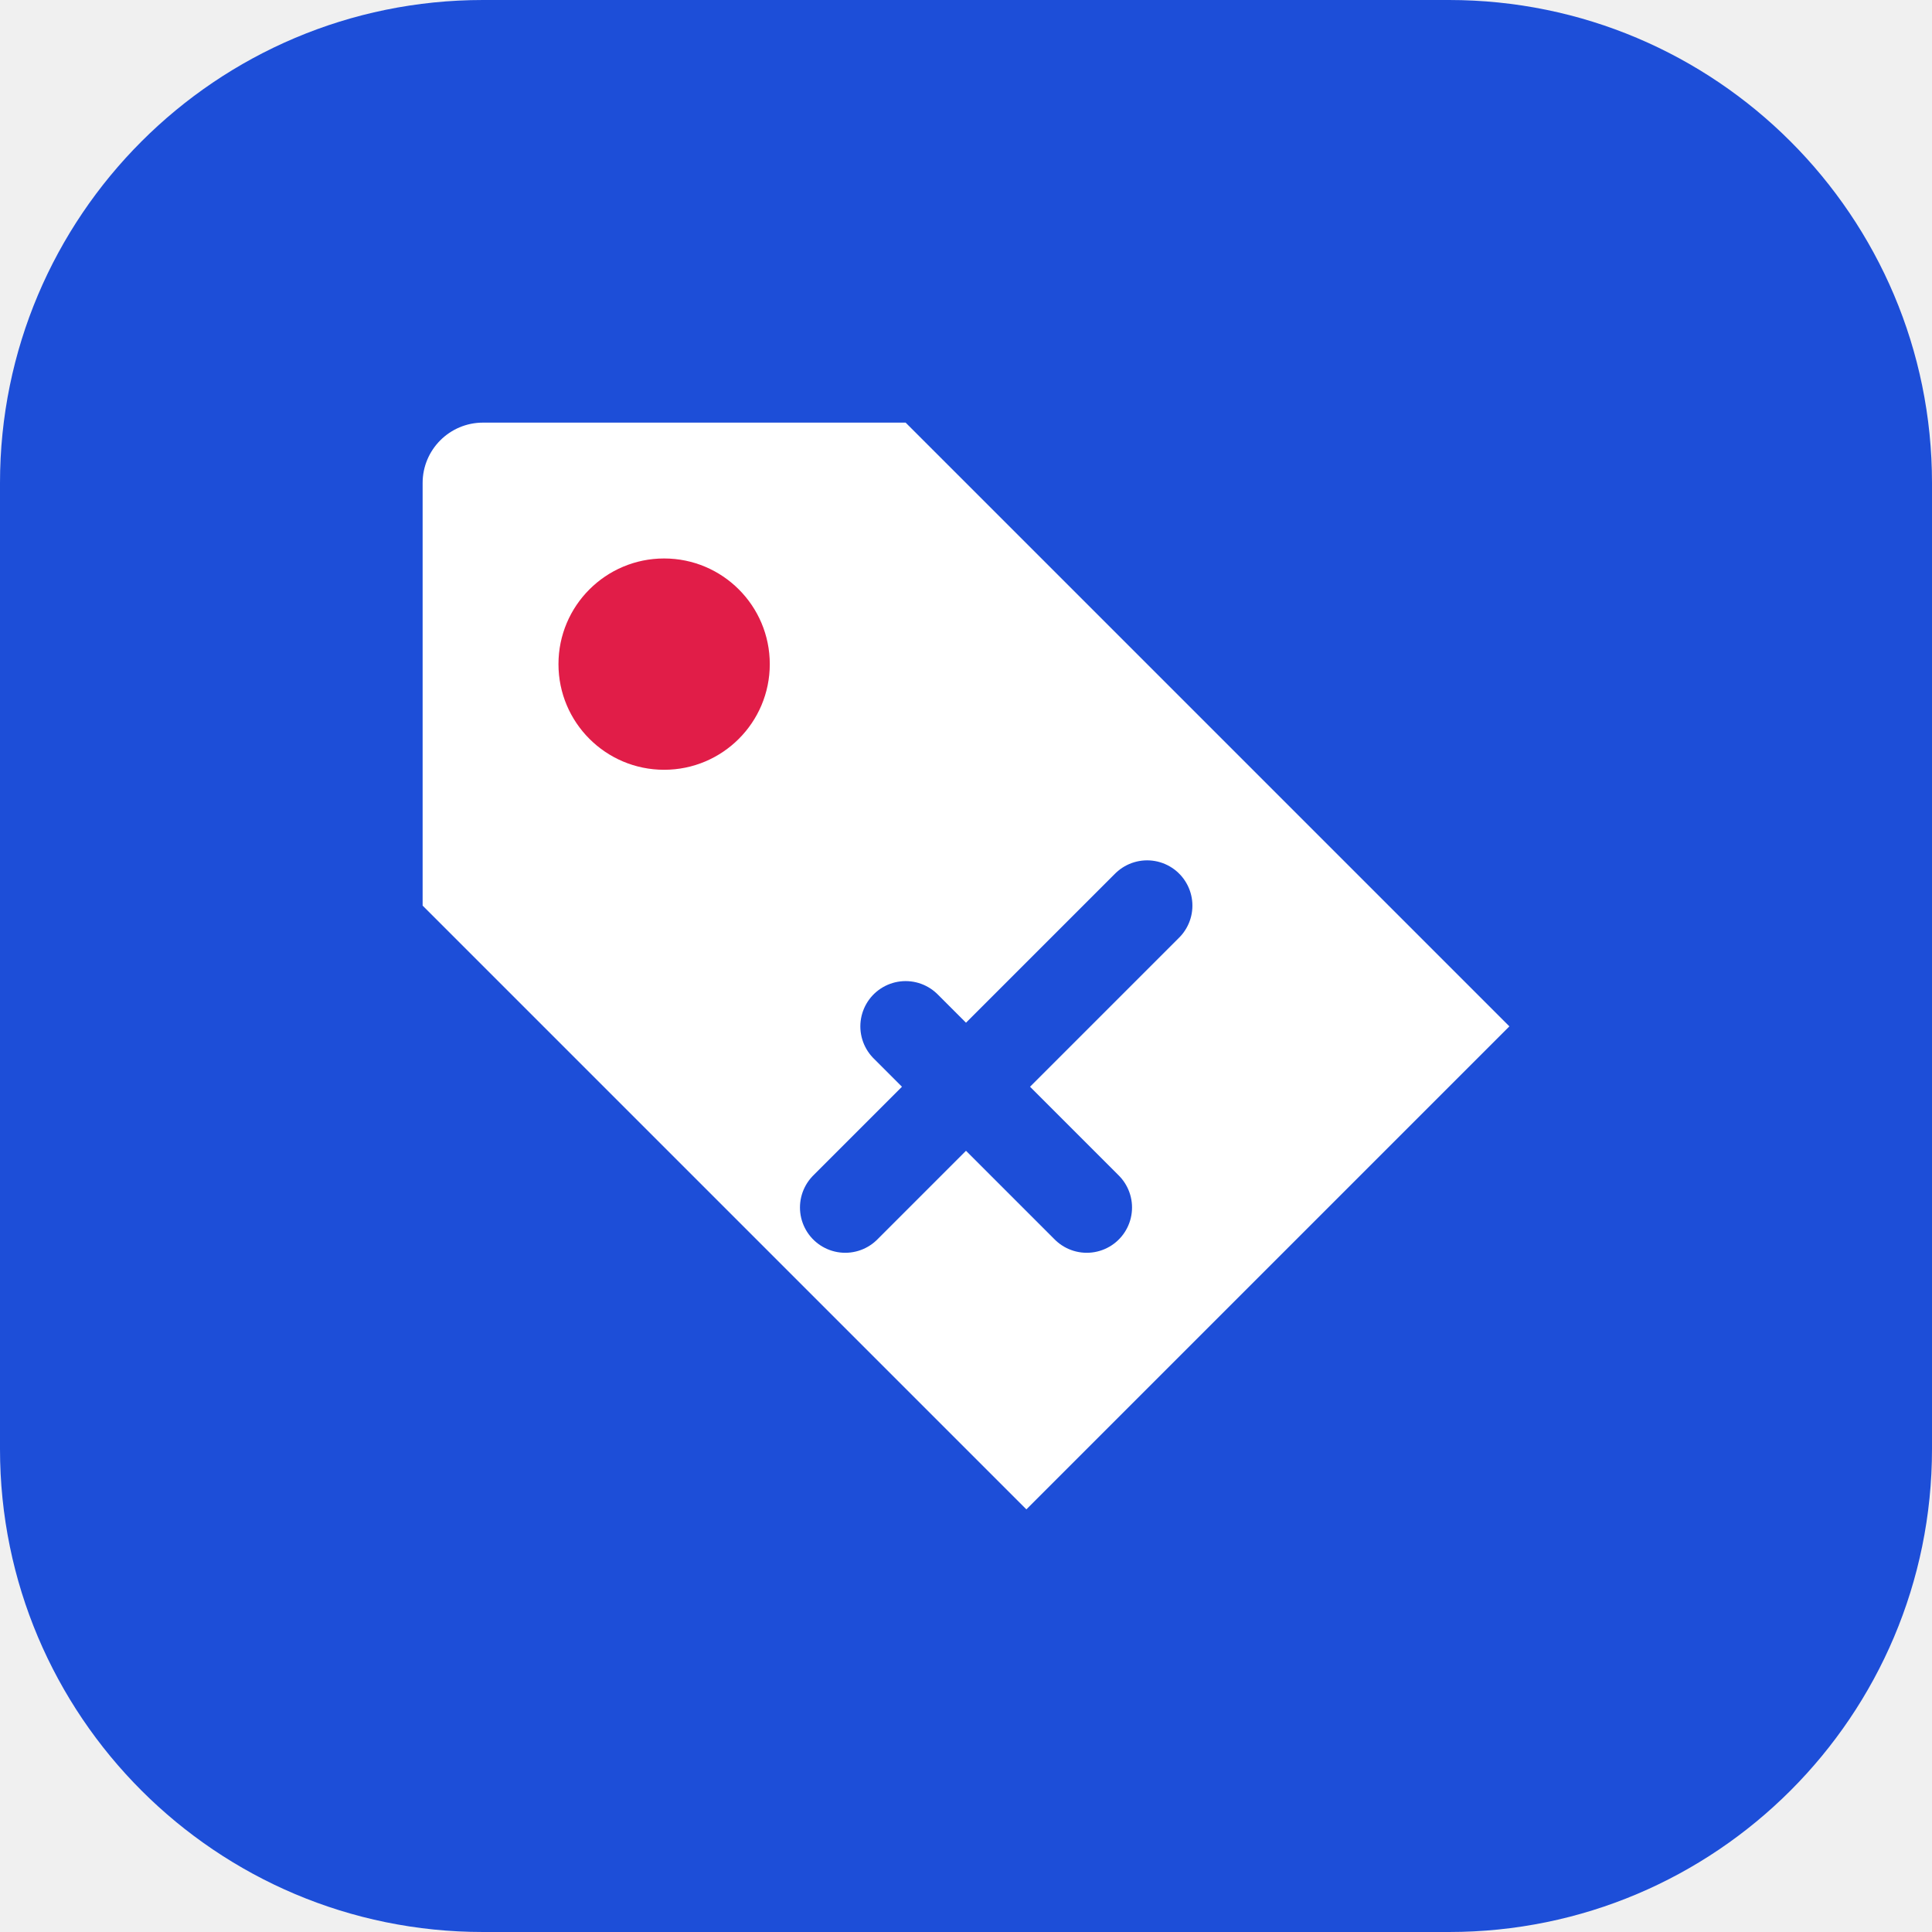
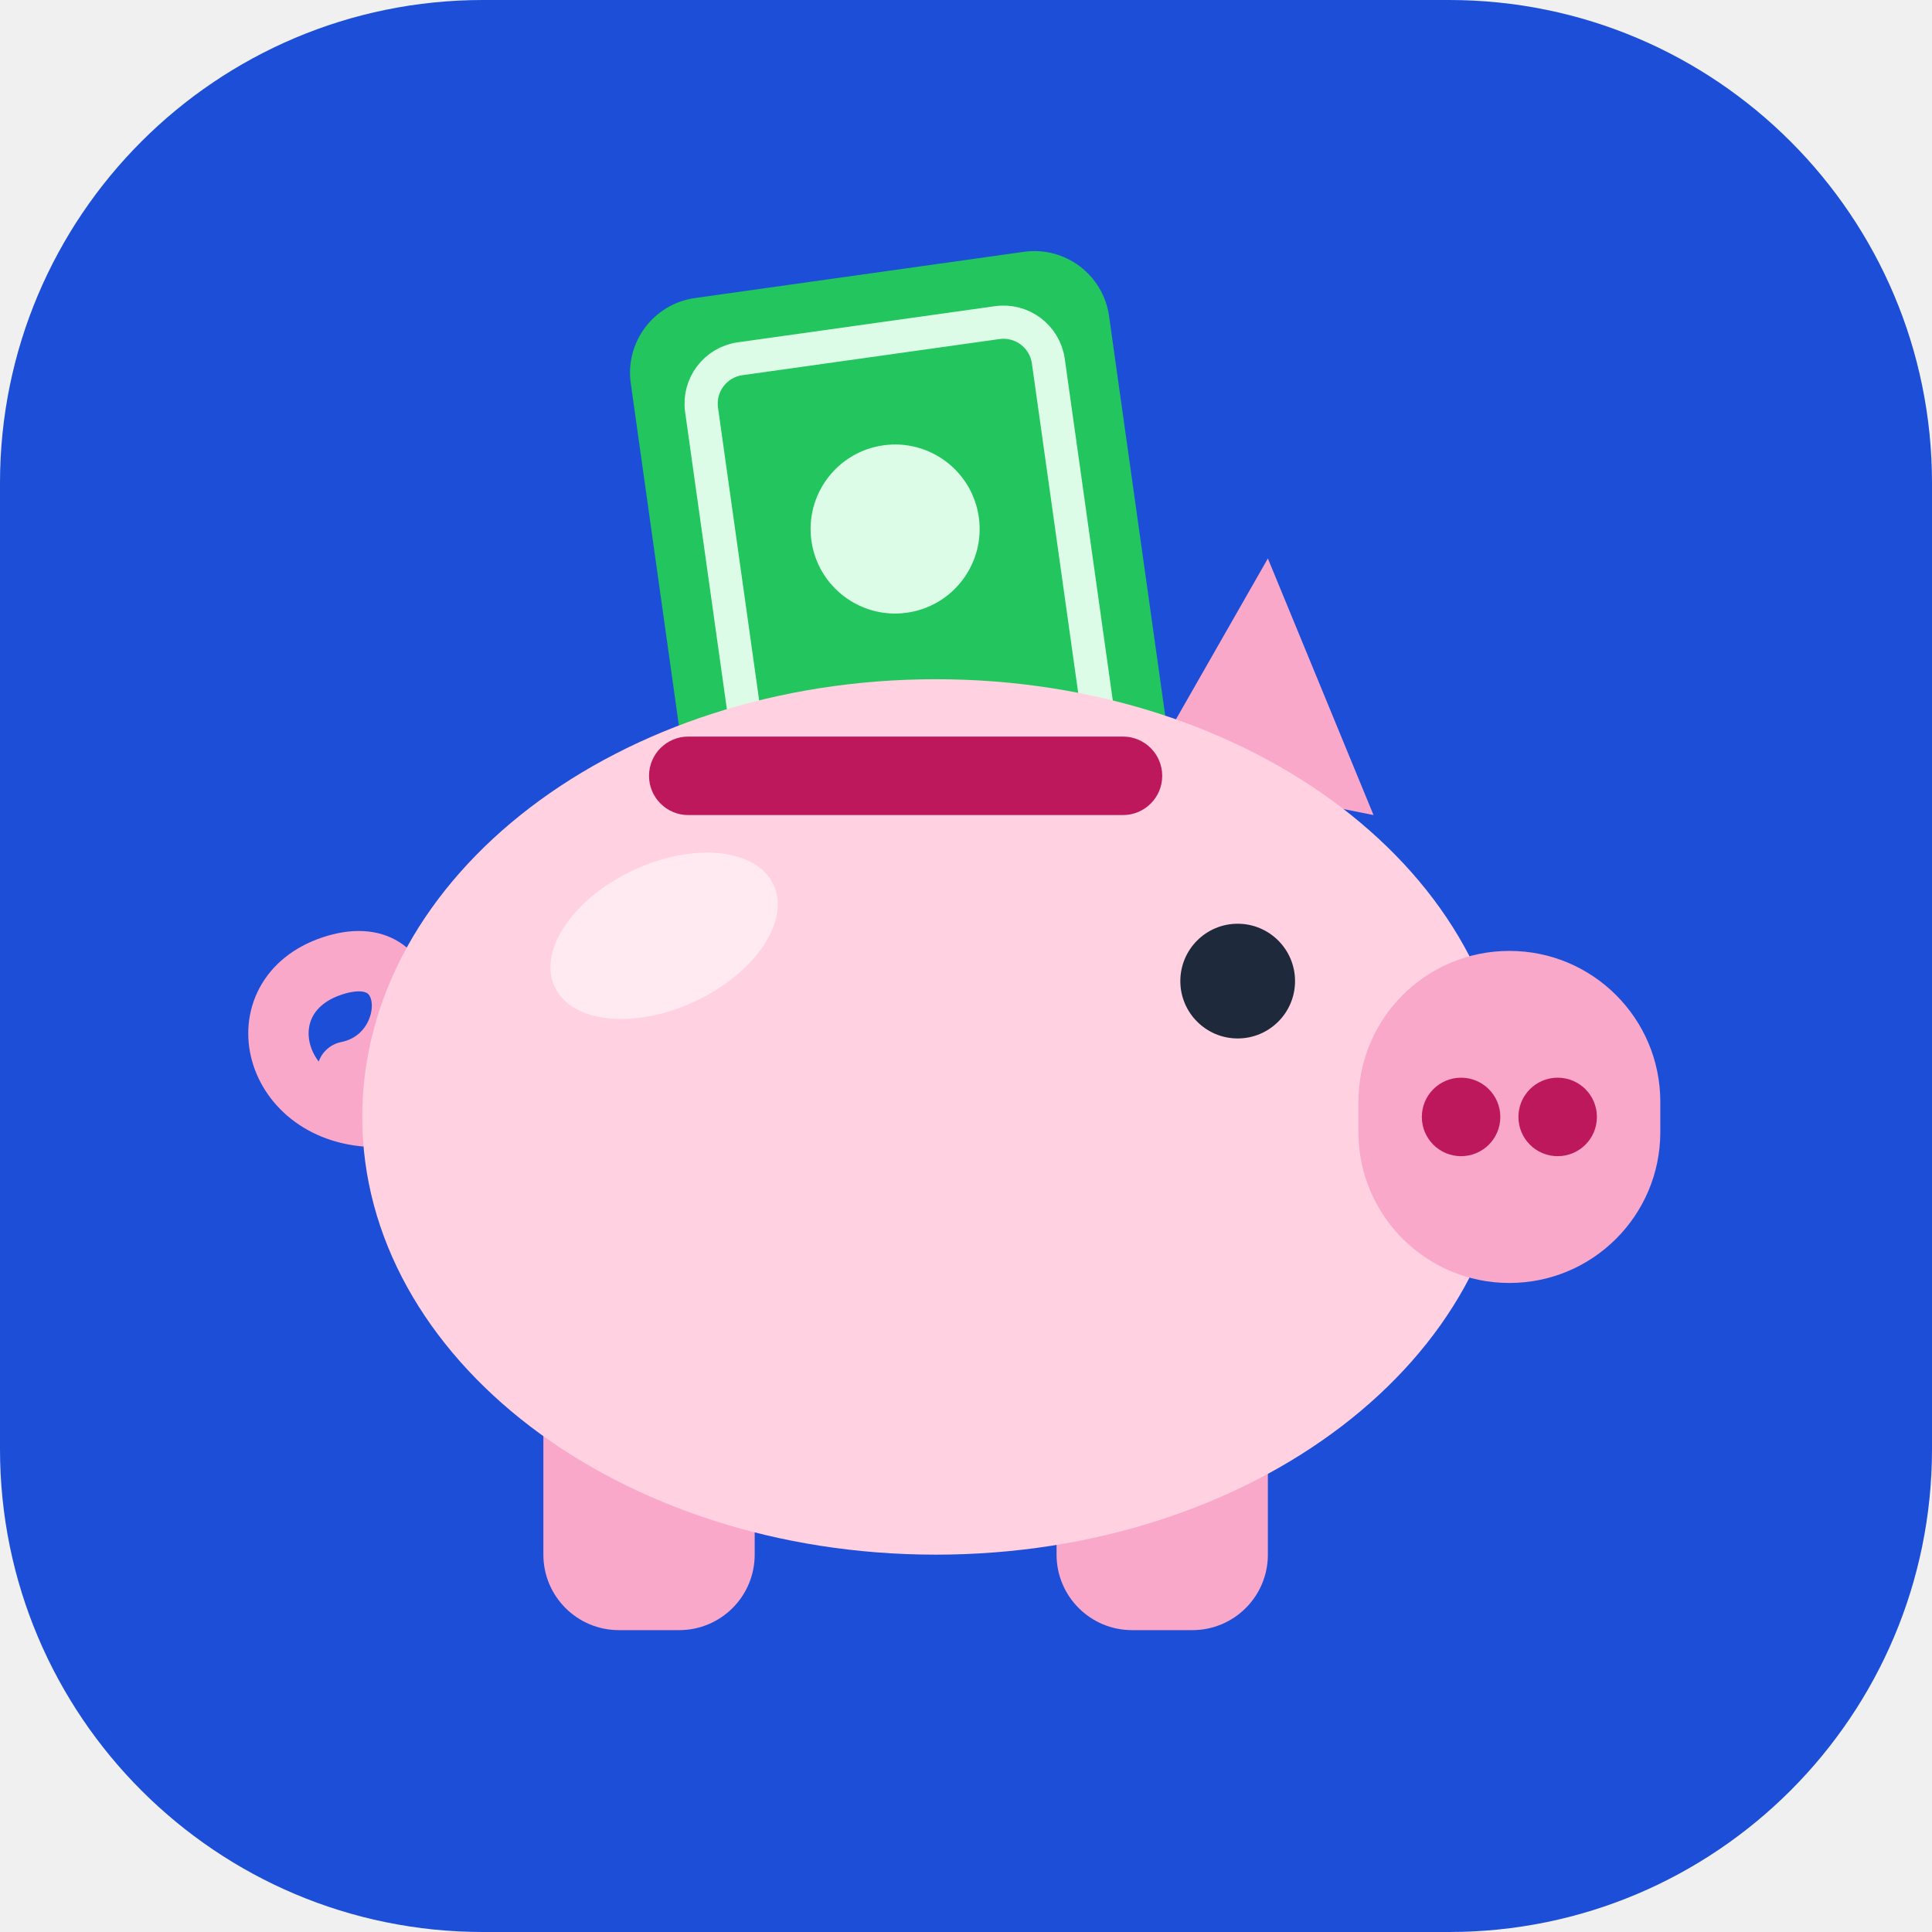
<svg xmlns="http://www.w3.org/2000/svg" viewBox="0 0 64 64">
  <rect width="64" height="64" rx="16" fill="#1d4ed8" />
-   <path d="M14 30V16a2 2 0 0 1 2-2h14l20 20-16 16-20-20z" fill="#fff" />
-   <circle cx="22" cy="22" r="3.5" fill="#e11d48" />
-   <path d="M30 34l6 6m-8 0 10-10" stroke="#1d4ed8" stroke-width="3" stroke-linecap="round" />
+   <g transform="rotate(-8 30 20)">
+     <rect x="22" y="9" width="16" height="21" rx="2.5" fill="#22c55e" />
+     <rect x="24.2" y="11.2" width="11.6" height="16.6" rx="1.5" fill="none" stroke="#dcfce7" stroke-width="1.1" />
+     <circle cx="30" cy="17.5" r="2.8" fill="#dcfce7" />
+   </g>
+   <rect x="18" y="45" width="7" height="9" rx="2.5" fill="#f9a8c9" />
+   <rect x="35" y="45" width="7" height="9" rx="2.5" fill="#f9a8c9" />
+   <path d="M12.5 37c-3.5 0-4.5-4-1.5-5s3 3 .5 3.5" fill="none" stroke="#f9a8c9" stroke-width="2" stroke-linecap="round" />
+   <path d="M38 25.5l4-7 3.5 8.5z" fill="#f9a8c9" />
+   <ellipse cx="31" cy="37" rx="19" ry="14.5" fill="#ffd1e1" />
+   <ellipse cx="22" cy="31" rx="4" ry="2.4" fill="#fff" opacity=".55" transform="rotate(-25 22 31)" />
+   <rect x="45" y="31.5" width="10" height="11" rx="5" fill="#f9a8c9" />
+   <circle cx="48.4" cy="37" r="1.3" fill="#be185d" />
+   <circle cx="51.6" cy="37" r="1.3" fill="#be185d" />
+   <circle cx="41" cy="32.5" r="1.9" fill="#1e293b" />
+   <rect x="21.5" y="24.4" width="17" height="2.6" rx="1.3" fill="#be185d" />
</svg>
